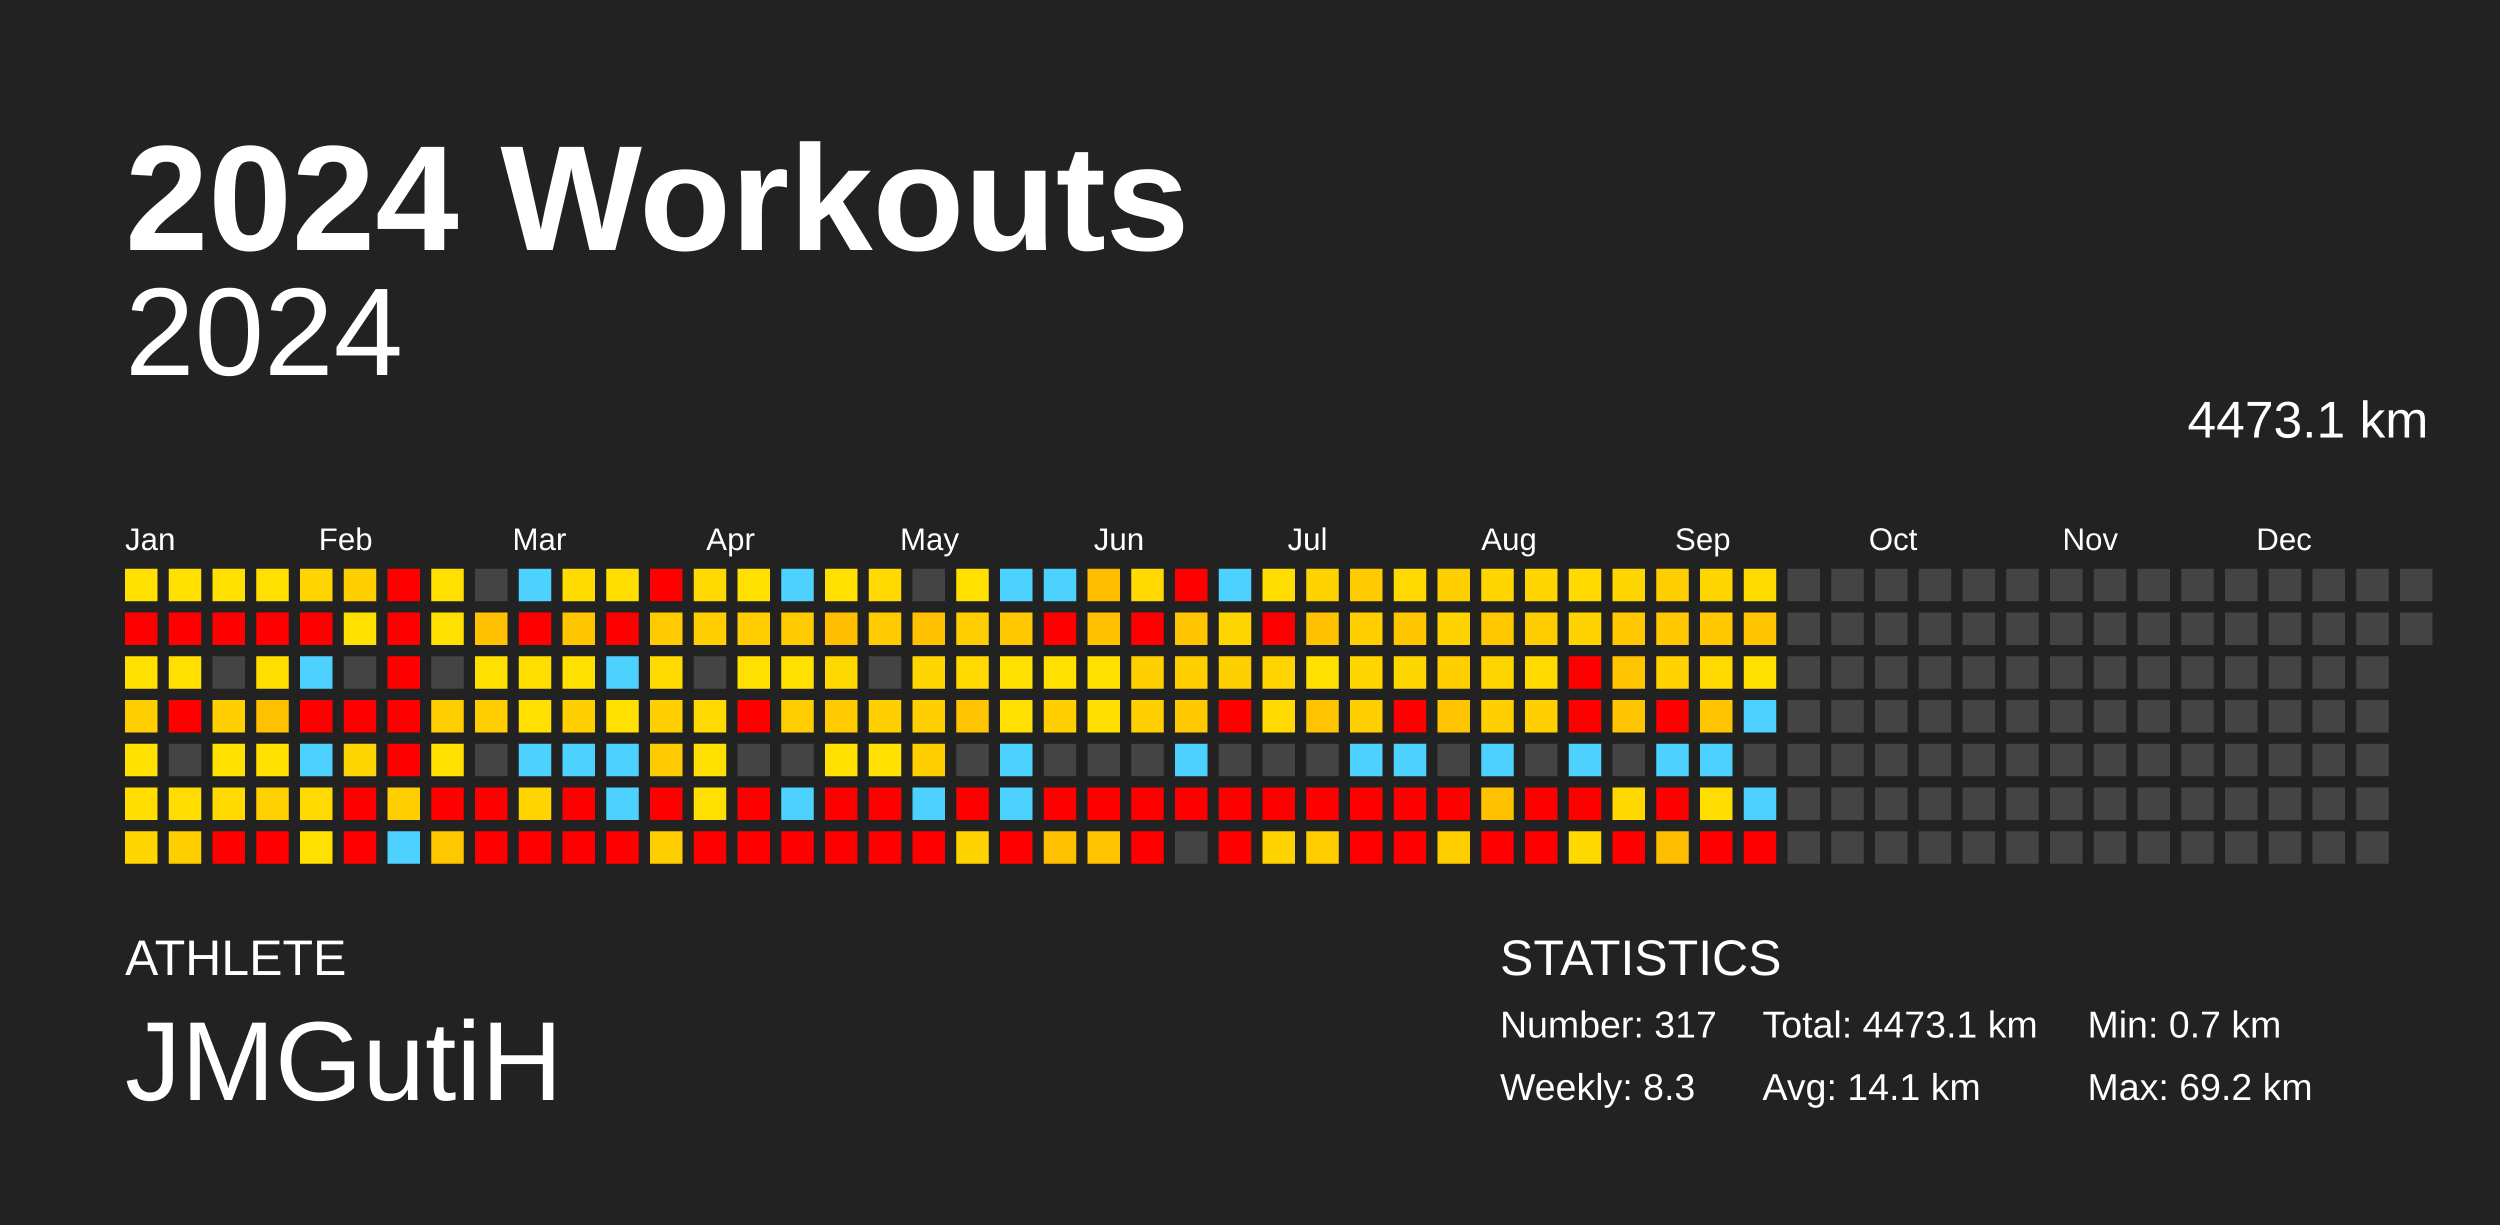
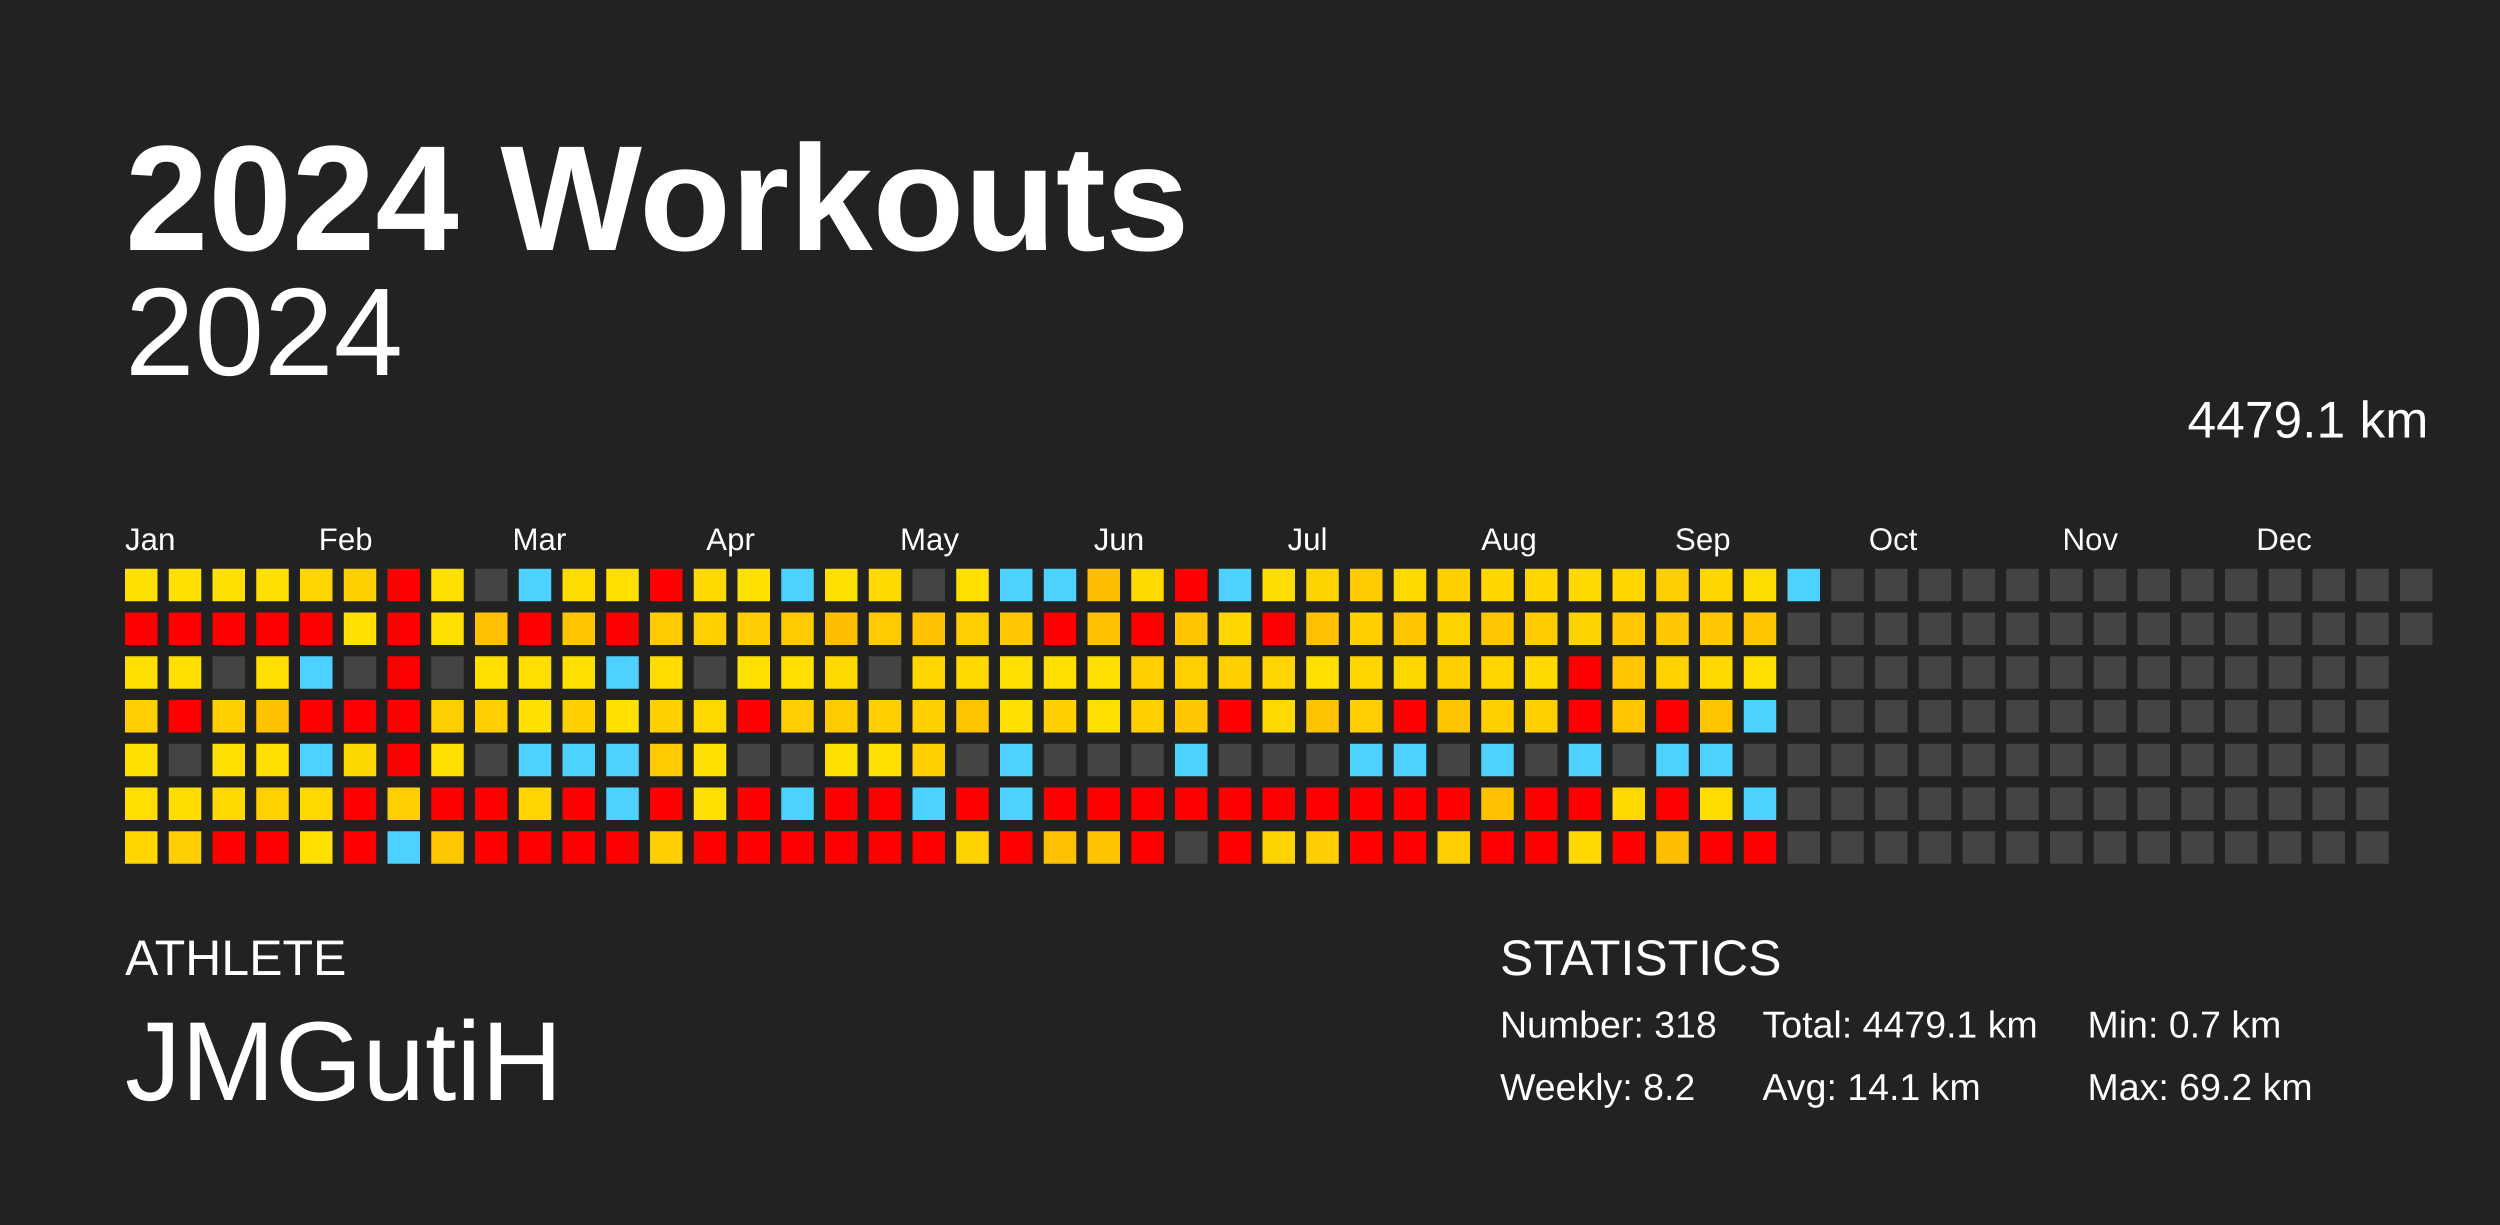
<svg xmlns="http://www.w3.org/2000/svg" baseProfile="full" height="98mm" version="1.1" viewBox="0,0,200,98" width="200mm">
  <defs />
  <rect fill="#222222" height="98" width="200" x="0" y="0" />
  <text fill="#FFFFFF" style="font-size:12px; font-family:Arial; font-weight:bold;" x="10" y="20">2024 Workouts</text>
  <text fill="#FFFFFF" style="font-size:4px; font-family:Arial" x="10" y="78">ATHLETE</text>
  <text fill="#FFFFFF" style="font-size:9px; font-family:Arial" x="10" y="88">JMGutiH</text>
  <text fill="#FFFFFF" style="font-size:4px; font-family:Arial" x="120" y="78">STATISTICS</text>
-   <text fill="#FFFFFF" style="font-size:3px; font-family:Arial" x="120" y="83">Number: 317</text>
-   <text fill="#FFFFFF" style="font-size:3px; font-family:Arial" x="120" y="88">Weekly: 8.3</text>
-   <text fill="#FFFFFF" style="font-size:3px; font-family:Arial" x="141" y="83">Total: 4473.1 km</text>
+   <text fill="#FFFFFF" style="font-size:3px; font-family:Arial" x="120" y="83">Number: 318</text>
+   <text fill="#FFFFFF" style="font-size:3px; font-family:Arial" x="120" y="88">Weekly: 8.2</text>
+   <text fill="#FFFFFF" style="font-size:3px; font-family:Arial" x="141" y="83">Total: 4479.1 km</text>
  <text fill="#FFFFFF" style="font-size:3px; font-family:Arial" x="141" y="88">Avg: 14.1 km</text>
  <text fill="#FFFFFF" style="font-size:3px; font-family:Arial" x="167" y="83">Min: 0.7 km</text>
  <text fill="#FFFFFF" style="font-size:3px; font-family:Arial" x="167" y="88">Max: 69.2 km</text>
  <text alignment-baseline="hanging" fill="#FFFFFF" style="font-size:10.0px; font-family:Arial;" x="10" y="30">2024</text>
-   <text alignment-baseline="hanging" fill="#FFFFFF" style="font-size:4.125px; font-family:Arial;" x="175" y="35">4473.1 km</text>
+   <text alignment-baseline="hanging" fill="#FFFFFF" style="font-size:4.125px; font-family:Arial;" x="175" y="35">4479.1 km</text>
  <text fill="#FFFFFF" style="font-size:2.5px; font-family:Arial" x="10.0" y="44">Jan</text>
  <text fill="#FFFFFF" style="font-size:2.5px; font-family:Arial" x="25.5" y="44">Feb</text>
  <text fill="#FFFFFF" style="font-size:2.5px; font-family:Arial" x="41.0" y="44">Mar</text>
  <text fill="#FFFFFF" style="font-size:2.5px; font-family:Arial" x="56.5" y="44">Apr</text>
  <text fill="#FFFFFF" style="font-size:2.5px; font-family:Arial" x="72.0" y="44">May</text>
  <text fill="#FFFFFF" style="font-size:2.5px; font-family:Arial" x="87.5" y="44">Jun</text>
  <text fill="#FFFFFF" style="font-size:2.5px; font-family:Arial" x="103.0" y="44">Jul</text>
  <text fill="#FFFFFF" style="font-size:2.5px; font-family:Arial" x="118.5" y="44">Aug</text>
  <text fill="#FFFFFF" style="font-size:2.5px; font-family:Arial" x="134.0" y="44">Sep</text>
  <text fill="#FFFFFF" style="font-size:2.5px; font-family:Arial" x="149.5" y="44">Oct</text>
  <text fill="#FFFFFF" style="font-size:2.5px; font-family:Arial" x="165.0" y="44">Nov</text>
  <text fill="#FFFFFF" style="font-size:2.5px; font-family:Arial" x="180.5" y="44">Dec</text>
  <rect fill="#ffe000" height="2.6" width="2.6" x="10.0" y="45.5" />
  <rect fill="red" height="2.6" width="2.6" x="10.0" y="49.0" />
  <rect fill="#ffe000" height="2.6" width="2.6" x="10.0" y="52.5" />
  <rect fill="#ffce00" height="2.6" width="2.6" x="10.0" y="56.0" />
  <rect fill="#ffe000" height="2.6" width="2.6" x="10.0" y="59.5" />
  <rect fill="#ffde00" height="2.6" width="2.6" x="10.0" y="63.0" />
  <rect fill="#ffd600" height="2.6" width="2.6" x="10.0" y="66.5" />
  <rect fill="#ffe000" height="2.6" width="2.6" x="13.5" y="45.5" />
  <rect fill="red" height="2.6" width="2.6" x="13.5" y="49.0" />
  <rect fill="#ffe000" height="2.6" width="2.6" x="13.5" y="52.5" />
  <rect fill="red" height="2.6" width="2.6" x="13.5" y="56.0" />
  <rect fill="#444444" height="2.6" width="2.6" x="13.5" y="59.5" />
  <rect fill="#ffdd00" height="2.6" width="2.6" x="13.5" y="63.0" />
  <rect fill="#ffce00" height="2.6" width="2.6" x="13.5" y="66.5" />
  <rect fill="#ffe000" height="2.6" width="2.6" x="17.0" y="45.5" />
  <rect fill="red" height="2.6" width="2.6" x="17.0" y="49.0" />
  <rect fill="#444444" height="2.6" width="2.6" x="17.0" y="52.5" />
  <rect fill="#ffcf00" height="2.6" width="2.6" x="17.0" y="56.0" />
  <rect fill="#ffe000" height="2.6" width="2.6" x="17.0" y="59.5" />
  <rect fill="#ffd900" height="2.6" width="2.6" x="17.0" y="63.0" />
  <rect fill="red" height="2.6" width="2.6" x="17.0" y="66.5" />
  <rect fill="#ffe000" height="2.6" width="2.6" x="20.5" y="45.5" />
  <rect fill="red" height="2.6" width="2.6" x="20.5" y="49.0" />
  <rect fill="#ffdf00" height="2.6" width="2.6" x="20.5" y="52.5" />
  <rect fill="#ffc200" height="2.6" width="2.6" x="20.5" y="56.0" />
  <rect fill="#ffe000" height="2.6" width="2.6" x="20.5" y="59.5" />
  <rect fill="#ffd100" height="2.6" width="2.6" x="20.5" y="63.0" />
  <rect fill="red" height="2.6" width="2.6" x="20.5" y="66.5" />
  <rect fill="#ffd400" height="2.6" width="2.6" x="24.0" y="45.5" />
  <rect fill="red" height="2.6" width="2.6" x="24.0" y="49.0" />
  <rect fill="#4dd2ff" height="2.6" width="2.6" x="24.0" y="52.5" />
  <rect fill="red" height="2.6" width="2.6" x="24.0" y="56.0" />
  <rect fill="#4dd2ff" height="2.6" width="2.6" x="24.0" y="59.5" />
  <rect fill="#ffd900" height="2.6" width="2.6" x="24.0" y="63.0" />
  <rect fill="#ffe000" height="2.6" width="2.6" x="24.0" y="66.5" />
  <rect fill="#ffcf00" height="2.6" width="2.6" x="27.5" y="45.5" />
  <rect fill="#ffe000" height="2.6" width="2.6" x="27.5" y="49.0" />
  <rect fill="#444444" height="2.6" width="2.6" x="27.5" y="52.5" />
  <rect fill="red" height="2.6" width="2.6" x="27.5" y="56.0" />
  <rect fill="#ffd700" height="2.6" width="2.6" x="27.5" y="59.5" />
  <rect fill="red" height="2.6" width="2.6" x="27.5" y="63.0" />
  <rect fill="red" height="2.6" width="2.6" x="27.5" y="66.5" />
  <rect fill="red" height="2.6" width="2.6" x="31.0" y="45.5" />
  <rect fill="red" height="2.6" width="2.6" x="31.0" y="49.0" />
  <rect fill="red" height="2.6" width="2.6" x="31.0" y="52.5" />
  <rect fill="red" height="2.6" width="2.6" x="31.0" y="56.0" />
  <rect fill="red" height="2.6" width="2.6" x="31.0" y="59.5" />
  <rect fill="#ffce00" height="2.6" width="2.6" x="31.0" y="63.0" />
  <rect fill="#4dd2ff" height="2.6" width="2.6" x="31.0" y="66.5" />
  <rect fill="#ffe000" height="2.6" width="2.6" x="34.5" y="45.5" />
  <rect fill="#ffe000" height="2.6" width="2.6" x="34.5" y="49.0" />
  <rect fill="#444444" height="2.6" width="2.6" x="34.5" y="52.5" />
  <rect fill="#ffce00" height="2.6" width="2.6" x="34.5" y="56.0" />
  <rect fill="#ffe000" height="2.6" width="2.6" x="34.5" y="59.5" />
  <rect fill="red" height="2.6" width="2.6" x="34.5" y="63.0" />
  <rect fill="#ffc700" height="2.6" width="2.6" x="34.5" y="66.5" />
  <rect fill="#444444" height="2.6" width="2.6" x="38.0" y="45.5" />
  <rect fill="#ffc100" height="2.6" width="2.6" x="38.0" y="49.0" />
  <rect fill="#ffe000" height="2.6" width="2.6" x="38.0" y="52.5" />
  <rect fill="#ffce00" height="2.6" width="2.6" x="38.0" y="56.0" />
  <rect fill="#444444" height="2.6" width="2.6" x="38.0" y="59.5" />
  <rect fill="red" height="2.6" width="2.6" x="38.0" y="63.0" />
  <rect fill="red" height="2.6" width="2.6" x="38.0" y="66.5" />
  <rect fill="#4dd2ff" height="2.6" width="2.6" x="41.5" y="45.5" />
  <rect fill="red" height="2.6" width="2.6" x="41.5" y="49.0" />
  <rect fill="#ffdf00" height="2.6" width="2.6" x="41.5" y="52.5" />
  <rect fill="#ffe000" height="2.6" width="2.6" x="41.5" y="56.0" />
  <rect fill="#4dd2ff" height="2.6" width="2.6" x="41.5" y="59.5" />
  <rect fill="#ffd400" height="2.6" width="2.6" x="41.5" y="63.0" />
  <rect fill="red" height="2.6" width="2.6" x="41.5" y="66.5" />
  <rect fill="#ffdb00" height="2.6" width="2.6" x="45.0" y="45.5" />
  <rect fill="#ffc600" height="2.6" width="2.6" x="45.0" y="49.0" />
  <rect fill="#ffe000" height="2.6" width="2.6" x="45.0" y="52.5" />
  <rect fill="#ffcf00" height="2.6" width="2.6" x="45.0" y="56.0" />
  <rect fill="#4dd2ff" height="2.6" width="2.6" x="45.0" y="59.5" />
  <rect fill="red" height="2.6" width="2.6" x="45.0" y="63.0" />
  <rect fill="red" height="2.6" width="2.6" x="45.0" y="66.5" />
  <rect fill="#ffde00" height="2.6" width="2.6" x="48.5" y="45.5" />
  <rect fill="red" height="2.6" width="2.6" x="48.5" y="49.0" />
  <rect fill="#4dd2ff" height="2.6" width="2.6" x="48.5" y="52.5" />
  <rect fill="#ffe000" height="2.6" width="2.6" x="48.5" y="56.0" />
  <rect fill="#4dd2ff" height="2.6" width="2.6" x="48.5" y="59.5" />
  <rect fill="#4dd2ff" height="2.6" width="2.6" x="48.5" y="63.0" />
  <rect fill="red" height="2.6" width="2.6" x="48.5" y="66.5" />
  <rect fill="red" height="2.6" width="2.6" x="52.0" y="45.5" />
  <rect fill="#ffcb00" height="2.6" width="2.6" x="52.0" y="49.0" />
  <rect fill="#ffdb00" height="2.6" width="2.6" x="52.0" y="52.5" />
  <rect fill="#ffcf00" height="2.6" width="2.6" x="52.0" y="56.0" />
  <rect fill="#ffca00" height="2.6" width="2.6" x="52.0" y="59.5" />
  <rect fill="red" height="2.6" width="2.6" x="52.0" y="63.0" />
  <rect fill="#ffce00" height="2.6" width="2.6" x="52.0" y="66.5" />
  <rect fill="#ffd900" height="2.6" width="2.6" x="55.5" y="45.5" />
  <rect fill="#ffcf00" height="2.6" width="2.6" x="55.5" y="49.0" />
  <rect fill="#444444" height="2.6" width="2.6" x="55.5" y="52.5" />
  <rect fill="#ffd900" height="2.6" width="2.6" x="55.5" y="56.0" />
  <rect fill="#ffe000" height="2.6" width="2.6" x="55.5" y="59.5" />
  <rect fill="#ffe000" height="2.6" width="2.6" x="55.5" y="63.0" />
  <rect fill="red" height="2.6" width="2.6" x="55.5" y="66.5" />
  <rect fill="#ffe000" height="2.6" width="2.6" x="59.0" y="45.5" />
  <rect fill="#ffcd00" height="2.6" width="2.6" x="59.0" y="49.0" />
  <rect fill="#ffe000" height="2.6" width="2.6" x="59.0" y="52.5" />
  <rect fill="red" height="2.6" width="2.6" x="59.0" y="56.0" />
  <rect fill="#444444" height="2.6" width="2.6" x="59.0" y="59.5" />
  <rect fill="red" height="2.6" width="2.6" x="59.0" y="63.0" />
  <rect fill="red" height="2.6" width="2.6" x="59.0" y="66.5" />
  <rect fill="#4dd2ff" height="2.6" width="2.6" x="62.5" y="45.5" />
  <rect fill="#ffcb00" height="2.6" width="2.6" x="62.5" y="49.0" />
  <rect fill="#ffe000" height="2.6" width="2.6" x="62.5" y="52.5" />
  <rect fill="#ffce00" height="2.6" width="2.6" x="62.5" y="56.0" />
  <rect fill="#444444" height="2.6" width="2.6" x="62.5" y="59.5" />
  <rect fill="#4dd2ff" height="2.6" width="2.6" x="62.5" y="63.0" />
  <rect fill="red" height="2.6" width="2.6" x="62.5" y="66.5" />
  <rect fill="#ffe000" height="2.6" width="2.6" x="66.0" y="45.5" />
  <rect fill="#ffbf00" height="2.6" width="2.6" x="66.0" y="49.0" />
  <rect fill="#ffd800" height="2.6" width="2.6" x="66.0" y="52.5" />
  <rect fill="#ffcb00" height="2.6" width="2.6" x="66.0" y="56.0" />
  <rect fill="#ffe000" height="2.6" width="2.6" x="66.0" y="59.5" />
  <rect fill="red" height="2.6" width="2.6" x="66.0" y="63.0" />
  <rect fill="red" height="2.6" width="2.6" x="66.0" y="66.5" />
  <rect fill="#ffd900" height="2.6" width="2.6" x="69.5" y="45.5" />
  <rect fill="#ffcb00" height="2.6" width="2.6" x="69.5" y="49.0" />
  <rect fill="#444444" height="2.6" width="2.6" x="69.5" y="52.5" />
  <rect fill="#ffcf00" height="2.6" width="2.6" x="69.5" y="56.0" />
  <rect fill="#ffe000" height="2.6" width="2.6" x="69.5" y="59.5" />
  <rect fill="red" height="2.6" width="2.6" x="69.5" y="63.0" />
  <rect fill="red" height="2.6" width="2.6" x="69.5" y="66.5" />
  <rect fill="#444444" height="2.6" width="2.6" x="73.0" y="45.5" />
  <rect fill="#ffc100" height="2.6" width="2.6" x="73.0" y="49.0" />
  <rect fill="#ffd600" height="2.6" width="2.6" x="73.0" y="52.5" />
  <rect fill="#ffcf00" height="2.6" width="2.6" x="73.0" y="56.0" />
  <rect fill="#ffcf00" height="2.6" width="2.6" x="73.0" y="59.5" />
  <rect fill="#4dd2ff" height="2.6" width="2.6" x="73.0" y="63.0" />
  <rect fill="red" height="2.6" width="2.6" x="73.0" y="66.5" />
  <rect fill="#ffe000" height="2.6" width="2.6" x="76.5" y="45.5" />
  <rect fill="#ffce00" height="2.6" width="2.6" x="76.5" y="49.0" />
  <rect fill="#ffd900" height="2.6" width="2.6" x="76.5" y="52.5" />
  <rect fill="#ffc400" height="2.6" width="2.6" x="76.5" y="56.0" />
  <rect fill="#444444" height="2.6" width="2.6" x="76.5" y="59.5" />
  <rect fill="red" height="2.6" width="2.6" x="76.5" y="63.0" />
  <rect fill="#ffd300" height="2.6" width="2.6" x="76.5" y="66.5" />
  <rect fill="#4dd2ff" height="2.6" width="2.6" x="80.0" y="45.5" />
  <rect fill="#ffc800" height="2.6" width="2.6" x="80.0" y="49.0" />
  <rect fill="#ffe000" height="2.6" width="2.6" x="80.0" y="52.5" />
  <rect fill="#ffe000" height="2.6" width="2.6" x="80.0" y="56.0" />
  <rect fill="#4dd2ff" height="2.6" width="2.6" x="80.0" y="59.5" />
  <rect fill="#4dd2ff" height="2.6" width="2.6" x="80.0" y="63.0" />
  <rect fill="red" height="2.6" width="2.6" x="80.0" y="66.5" />
  <rect fill="#4dd2ff" height="2.6" width="2.6" x="83.5" y="45.5" />
  <rect fill="red" height="2.6" width="2.6" x="83.5" y="49.0" />
  <rect fill="#ffe000" height="2.6" width="2.6" x="83.5" y="52.5" />
  <rect fill="#ffcf00" height="2.6" width="2.6" x="83.5" y="56.0" />
  <rect fill="#444444" height="2.6" width="2.6" x="83.5" y="59.5" />
  <rect fill="red" height="2.6" width="2.6" x="83.5" y="63.0" />
  <rect fill="#ffc000" height="2.6" width="2.6" x="83.5" y="66.5" />
  <rect fill="#ffbf00" height="2.6" width="2.6" x="87.0" y="45.5" />
  <rect fill="#ffc100" height="2.6" width="2.6" x="87.0" y="49.0" />
  <rect fill="#ffe000" height="2.6" width="2.6" x="87.0" y="52.5" />
  <rect fill="#ffdf00" height="2.6" width="2.6" x="87.0" y="56.0" />
  <rect fill="#444444" height="2.6" width="2.6" x="87.0" y="59.5" />
  <rect fill="red" height="2.6" width="2.6" x="87.0" y="63.0" />
  <rect fill="#ffc300" height="2.6" width="2.6" x="87.0" y="66.5" />
  <rect fill="#ffd900" height="2.6" width="2.6" x="90.5" y="45.5" />
  <rect fill="red" height="2.6" width="2.6" x="90.5" y="49.0" />
  <rect fill="#ffcf00" height="2.6" width="2.6" x="90.5" y="52.5" />
  <rect fill="#ffcf00" height="2.6" width="2.6" x="90.5" y="56.0" />
  <rect fill="#444444" height="2.6" width="2.6" x="90.5" y="59.5" />
  <rect fill="red" height="2.6" width="2.6" x="90.5" y="63.0" />
  <rect fill="red" height="2.6" width="2.6" x="90.5" y="66.5" />
  <rect fill="red" height="2.6" width="2.6" x="94.0" y="45.5" />
  <rect fill="#ffc500" height="2.6" width="2.6" x="94.0" y="49.0" />
  <rect fill="#ffcf00" height="2.6" width="2.6" x="94.0" y="52.5" />
  <rect fill="#ffc800" height="2.6" width="2.6" x="94.0" y="56.0" />
  <rect fill="#4dd2ff" height="2.6" width="2.6" x="94.0" y="59.5" />
  <rect fill="red" height="2.6" width="2.6" x="94.0" y="63.0" />
  <rect fill="#444444" height="2.6" width="2.6" x="94.0" y="66.5" />
  <rect fill="#4dd2ff" height="2.6" width="2.6" x="97.5" y="45.5" />
  <rect fill="#ffd500" height="2.6" width="2.6" x="97.5" y="49.0" />
  <rect fill="#ffd000" height="2.6" width="2.6" x="97.5" y="52.5" />
  <rect fill="red" height="2.6" width="2.6" x="97.5" y="56.0" />
  <rect fill="#444444" height="2.6" width="2.6" x="97.5" y="59.5" />
  <rect fill="red" height="2.6" width="2.6" x="97.5" y="63.0" />
  <rect fill="red" height="2.6" width="2.6" x="97.5" y="66.5" />
  <rect fill="#ffdd00" height="2.6" width="2.6" x="101.0" y="45.5" />
  <rect fill="red" height="2.6" width="2.6" x="101.0" y="49.0" />
  <rect fill="#ffd400" height="2.6" width="2.6" x="101.0" y="52.5" />
  <rect fill="#ffd900" height="2.6" width="2.6" x="101.0" y="56.0" />
  <rect fill="#444444" height="2.6" width="2.6" x="101.0" y="59.5" />
  <rect fill="red" height="2.6" width="2.6" x="101.0" y="63.0" />
  <rect fill="#ffd300" height="2.6" width="2.6" x="101.0" y="66.5" />
  <rect fill="#ffd300" height="2.6" width="2.6" x="104.5" y="45.5" />
  <rect fill="#ffc100" height="2.6" width="2.6" x="104.5" y="49.0" />
  <rect fill="#ffe000" height="2.6" width="2.6" x="104.5" y="52.5" />
  <rect fill="#ffc300" height="2.6" width="2.6" x="104.5" y="56.0" />
  <rect fill="#444444" height="2.6" width="2.6" x="104.5" y="59.5" />
  <rect fill="red" height="2.6" width="2.6" x="104.5" y="63.0" />
  <rect fill="#ffcd00" height="2.6" width="2.6" x="104.5" y="66.5" />
  <rect fill="#ffca00" height="2.6" width="2.6" x="108.0" y="45.5" />
  <rect fill="#ffcf00" height="2.6" width="2.6" x="108.0" y="49.0" />
  <rect fill="#ffd600" height="2.6" width="2.6" x="108.0" y="52.5" />
  <rect fill="#ffce00" height="2.6" width="2.6" x="108.0" y="56.0" />
  <rect fill="#4dd2ff" height="2.6" width="2.6" x="108.0" y="59.5" />
  <rect fill="red" height="2.6" width="2.6" x="108.0" y="63.0" />
  <rect fill="red" height="2.6" width="2.6" x="108.0" y="66.5" />
  <rect fill="#ffd900" height="2.6" width="2.6" x="111.5" y="45.5" />
  <rect fill="#ffc600" height="2.6" width="2.6" x="111.5" y="49.0" />
  <rect fill="#ffd700" height="2.6" width="2.6" x="111.5" y="52.5" />
  <rect fill="red" height="2.6" width="2.6" x="111.5" y="56.0" />
  <rect fill="#4dd2ff" height="2.6" width="2.6" x="111.5" y="59.5" />
  <rect fill="red" height="2.6" width="2.6" x="111.5" y="63.0" />
  <rect fill="red" height="2.6" width="2.6" x="111.5" y="66.5" />
  <rect fill="#ffcf00" height="2.6" width="2.6" x="115.0" y="45.5" />
  <rect fill="#ffd300" height="2.6" width="2.6" x="115.0" y="49.0" />
  <rect fill="#ffcf00" height="2.6" width="2.6" x="115.0" y="52.5" />
  <rect fill="#ffc500" height="2.6" width="2.6" x="115.0" y="56.0" />
  <rect fill="#444444" height="2.6" width="2.6" x="115.0" y="59.5" />
  <rect fill="red" height="2.6" width="2.6" x="115.0" y="63.0" />
  <rect fill="#ffce00" height="2.6" width="2.6" x="115.0" y="66.5" />
  <rect fill="#ffd600" height="2.6" width="2.6" x="118.5" y="45.5" />
  <rect fill="#ffc700" height="2.6" width="2.6" x="118.5" y="49.0" />
  <rect fill="#ffd500" height="2.6" width="2.6" x="118.5" y="52.5" />
  <rect fill="#ffcf00" height="2.6" width="2.6" x="118.5" y="56.0" />
  <rect fill="#4dd2ff" height="2.6" width="2.6" x="118.5" y="59.5" />
  <rect fill="#ffc100" height="2.6" width="2.6" x="118.5" y="63.0" />
  <rect fill="red" height="2.6" width="2.6" x="118.5" y="66.5" />
  <rect fill="#ffd600" height="2.6" width="2.6" x="122.0" y="45.5" />
  <rect fill="#ffcc00" height="2.6" width="2.6" x="122.0" y="49.0" />
  <rect fill="#ffd900" height="2.6" width="2.6" x="122.0" y="52.5" />
  <rect fill="#ffcf00" height="2.6" width="2.6" x="122.0" y="56.0" />
  <rect fill="#444444" height="2.6" width="2.6" x="122.0" y="59.5" />
  <rect fill="red" height="2.6" width="2.6" x="122.0" y="63.0" />
  <rect fill="red" height="2.6" width="2.6" x="122.0" y="66.5" />
  <rect fill="#ffd900" height="2.6" width="2.6" x="125.5" y="45.5" />
  <rect fill="#ffd300" height="2.6" width="2.6" x="125.5" y="49.0" />
  <rect fill="red" height="2.6" width="2.6" x="125.5" y="52.5" />
  <rect fill="red" height="2.6" width="2.6" x="125.5" y="56.0" />
  <rect fill="#4dd2ff" height="2.6" width="2.6" x="125.5" y="59.5" />
  <rect fill="red" height="2.6" width="2.6" x="125.5" y="63.0" />
  <rect fill="#ffd800" height="2.6" width="2.6" x="125.5" y="66.5" />
  <rect fill="#ffd600" height="2.6" width="2.6" x="129.0" y="45.5" />
  <rect fill="#ffc800" height="2.6" width="2.6" x="129.0" y="49.0" />
  <rect fill="#ffc500" height="2.6" width="2.6" x="129.0" y="52.5" />
  <rect fill="#ffc500" height="2.6" width="2.6" x="129.0" y="56.0" />
  <rect fill="#444444" height="2.6" width="2.6" x="129.0" y="59.5" />
  <rect fill="#ffd800" height="2.6" width="2.6" x="129.0" y="63.0" />
  <rect fill="red" height="2.6" width="2.6" x="129.0" y="66.5" />
  <rect fill="#ffce00" height="2.6" width="2.6" x="132.5" y="45.5" />
  <rect fill="#ffc800" height="2.6" width="2.6" x="132.5" y="49.0" />
  <rect fill="#ffd200" height="2.6" width="2.6" x="132.5" y="52.5" />
  <rect fill="red" height="2.6" width="2.6" x="132.5" y="56.0" />
  <rect fill="#4dd2ff" height="2.6" width="2.6" x="132.5" y="59.5" />
  <rect fill="red" height="2.6" width="2.6" x="132.5" y="63.0" />
  <rect fill="#ffbe00" height="2.6" width="2.6" x="132.5" y="66.5" />
  <rect fill="#ffd500" height="2.6" width="2.6" x="136.0" y="45.5" />
  <rect fill="#ffc800" height="2.6" width="2.6" x="136.0" y="49.0" />
  <rect fill="#ffd900" height="2.6" width="2.6" x="136.0" y="52.5" />
  <rect fill="#ffc500" height="2.6" width="2.6" x="136.0" y="56.0" />
  <rect fill="#4dd2ff" height="2.6" width="2.6" x="136.0" y="59.5" />
  <rect fill="#ffdd00" height="2.6" width="2.6" x="136.0" y="63.0" />
  <rect fill="red" height="2.6" width="2.6" x="136.0" y="66.5" />
  <rect fill="#ffdc00" height="2.6" width="2.6" x="139.5" y="45.5" />
  <rect fill="#ffc500" height="2.6" width="2.6" x="139.5" y="49.0" />
  <rect fill="#ffe000" height="2.6" width="2.6" x="139.5" y="52.5" />
  <rect fill="#4dd2ff" height="2.6" width="2.6" x="139.5" y="56.0" />
  <rect fill="#444444" height="2.6" width="2.6" x="139.5" y="59.5" />
  <rect fill="#4dd2ff" height="2.6" width="2.6" x="139.5" y="63.0" />
  <rect fill="red" height="2.6" width="2.6" x="139.5" y="66.5" />
-   <rect fill="#444444" height="2.6" width="2.6" x="143.0" y="45.5" />
+   <rect fill="#4dd2ff" height="2.6" width="2.6" x="143.0" y="45.5" />
  <rect fill="#444444" height="2.6" width="2.6" x="143.0" y="49.0" />
  <rect fill="#444444" height="2.6" width="2.6" x="143.0" y="52.5" />
  <rect fill="#444444" height="2.6" width="2.6" x="143.0" y="56.0" />
  <rect fill="#444444" height="2.6" width="2.6" x="143.0" y="59.5" />
  <rect fill="#444444" height="2.6" width="2.6" x="143.0" y="63.0" />
  <rect fill="#444444" height="2.6" width="2.6" x="143.0" y="66.5" />
  <rect fill="#444444" height="2.6" width="2.6" x="146.5" y="45.5" />
  <rect fill="#444444" height="2.6" width="2.6" x="146.5" y="49.0" />
  <rect fill="#444444" height="2.6" width="2.6" x="146.5" y="52.5" />
  <rect fill="#444444" height="2.6" width="2.6" x="146.5" y="56.0" />
  <rect fill="#444444" height="2.6" width="2.6" x="146.5" y="59.5" />
  <rect fill="#444444" height="2.6" width="2.6" x="146.5" y="63.0" />
  <rect fill="#444444" height="2.6" width="2.6" x="146.5" y="66.5" />
  <rect fill="#444444" height="2.6" width="2.6" x="150.0" y="45.5" />
  <rect fill="#444444" height="2.6" width="2.6" x="150.0" y="49.0" />
  <rect fill="#444444" height="2.6" width="2.6" x="150.0" y="52.5" />
  <rect fill="#444444" height="2.6" width="2.6" x="150.0" y="56.0" />
  <rect fill="#444444" height="2.6" width="2.6" x="150.0" y="59.5" />
  <rect fill="#444444" height="2.6" width="2.6" x="150.0" y="63.0" />
  <rect fill="#444444" height="2.6" width="2.6" x="150.0" y="66.5" />
  <rect fill="#444444" height="2.6" width="2.6" x="153.5" y="45.5" />
  <rect fill="#444444" height="2.6" width="2.6" x="153.5" y="49.0" />
  <rect fill="#444444" height="2.6" width="2.6" x="153.5" y="52.5" />
  <rect fill="#444444" height="2.6" width="2.6" x="153.5" y="56.0" />
  <rect fill="#444444" height="2.6" width="2.6" x="153.5" y="59.5" />
  <rect fill="#444444" height="2.6" width="2.6" x="153.5" y="63.0" />
  <rect fill="#444444" height="2.6" width="2.6" x="153.5" y="66.5" />
  <rect fill="#444444" height="2.6" width="2.6" x="157.0" y="45.5" />
  <rect fill="#444444" height="2.6" width="2.6" x="157.0" y="49.0" />
  <rect fill="#444444" height="2.6" width="2.6" x="157.0" y="52.5" />
  <rect fill="#444444" height="2.6" width="2.6" x="157.0" y="56.0" />
  <rect fill="#444444" height="2.6" width="2.6" x="157.0" y="59.5" />
  <rect fill="#444444" height="2.6" width="2.6" x="157.0" y="63.0" />
  <rect fill="#444444" height="2.6" width="2.6" x="157.0" y="66.5" />
  <rect fill="#444444" height="2.6" width="2.6" x="160.5" y="45.5" />
  <rect fill="#444444" height="2.6" width="2.6" x="160.5" y="49.0" />
  <rect fill="#444444" height="2.6" width="2.6" x="160.5" y="52.5" />
  <rect fill="#444444" height="2.6" width="2.6" x="160.5" y="56.0" />
  <rect fill="#444444" height="2.6" width="2.6" x="160.5" y="59.5" />
  <rect fill="#444444" height="2.6" width="2.6" x="160.5" y="63.0" />
  <rect fill="#444444" height="2.6" width="2.6" x="160.5" y="66.5" />
  <rect fill="#444444" height="2.6" width="2.6" x="164.0" y="45.5" />
  <rect fill="#444444" height="2.6" width="2.6" x="164.0" y="49.0" />
  <rect fill="#444444" height="2.6" width="2.6" x="164.0" y="52.5" />
  <rect fill="#444444" height="2.6" width="2.6" x="164.0" y="56.0" />
  <rect fill="#444444" height="2.6" width="2.6" x="164.0" y="59.5" />
  <rect fill="#444444" height="2.6" width="2.6" x="164.0" y="63.0" />
  <rect fill="#444444" height="2.6" width="2.6" x="164.0" y="66.5" />
  <rect fill="#444444" height="2.6" width="2.6" x="167.5" y="45.5" />
  <rect fill="#444444" height="2.6" width="2.6" x="167.5" y="49.0" />
  <rect fill="#444444" height="2.6" width="2.6" x="167.5" y="52.5" />
  <rect fill="#444444" height="2.6" width="2.6" x="167.5" y="56.0" />
  <rect fill="#444444" height="2.6" width="2.6" x="167.5" y="59.5" />
  <rect fill="#444444" height="2.6" width="2.6" x="167.5" y="63.0" />
  <rect fill="#444444" height="2.6" width="2.6" x="167.5" y="66.5" />
  <rect fill="#444444" height="2.6" width="2.6" x="171.0" y="45.5" />
  <rect fill="#444444" height="2.6" width="2.6" x="171.0" y="49.0" />
  <rect fill="#444444" height="2.6" width="2.6" x="171.0" y="52.5" />
  <rect fill="#444444" height="2.6" width="2.6" x="171.0" y="56.0" />
  <rect fill="#444444" height="2.6" width="2.6" x="171.0" y="59.5" />
  <rect fill="#444444" height="2.6" width="2.6" x="171.0" y="63.0" />
  <rect fill="#444444" height="2.6" width="2.6" x="171.0" y="66.5" />
  <rect fill="#444444" height="2.6" width="2.6" x="174.5" y="45.5" />
  <rect fill="#444444" height="2.6" width="2.6" x="174.5" y="49.0" />
  <rect fill="#444444" height="2.6" width="2.6" x="174.5" y="52.5" />
  <rect fill="#444444" height="2.6" width="2.6" x="174.5" y="56.0" />
  <rect fill="#444444" height="2.6" width="2.6" x="174.5" y="59.5" />
  <rect fill="#444444" height="2.6" width="2.6" x="174.5" y="63.0" />
  <rect fill="#444444" height="2.6" width="2.6" x="174.5" y="66.5" />
  <rect fill="#444444" height="2.6" width="2.6" x="178.0" y="45.5" />
  <rect fill="#444444" height="2.6" width="2.6" x="178.0" y="49.0" />
  <rect fill="#444444" height="2.6" width="2.6" x="178.0" y="52.5" />
  <rect fill="#444444" height="2.6" width="2.6" x="178.0" y="56.0" />
  <rect fill="#444444" height="2.6" width="2.6" x="178.0" y="59.5" />
  <rect fill="#444444" height="2.6" width="2.6" x="178.0" y="63.0" />
  <rect fill="#444444" height="2.6" width="2.6" x="178.0" y="66.5" />
  <rect fill="#444444" height="2.6" width="2.6" x="181.5" y="45.5" />
  <rect fill="#444444" height="2.6" width="2.6" x="181.5" y="49.0" />
  <rect fill="#444444" height="2.6" width="2.6" x="181.5" y="52.5" />
  <rect fill="#444444" height="2.6" width="2.6" x="181.5" y="56.0" />
  <rect fill="#444444" height="2.6" width="2.6" x="181.5" y="59.5" />
  <rect fill="#444444" height="2.6" width="2.6" x="181.5" y="63.0" />
  <rect fill="#444444" height="2.6" width="2.6" x="181.5" y="66.5" />
  <rect fill="#444444" height="2.6" width="2.6" x="185.0" y="45.5" />
  <rect fill="#444444" height="2.6" width="2.6" x="185.0" y="49.0" />
  <rect fill="#444444" height="2.6" width="2.6" x="185.0" y="52.5" />
  <rect fill="#444444" height="2.6" width="2.6" x="185.0" y="56.0" />
  <rect fill="#444444" height="2.6" width="2.6" x="185.0" y="59.5" />
  <rect fill="#444444" height="2.6" width="2.6" x="185.0" y="63.0" />
  <rect fill="#444444" height="2.6" width="2.6" x="185.0" y="66.5" />
  <rect fill="#444444" height="2.6" width="2.6" x="188.5" y="45.5" />
  <rect fill="#444444" height="2.6" width="2.6" x="188.5" y="49.0" />
  <rect fill="#444444" height="2.6" width="2.6" x="188.5" y="52.5" />
  <rect fill="#444444" height="2.6" width="2.6" x="188.5" y="56.0" />
  <rect fill="#444444" height="2.6" width="2.6" x="188.5" y="59.5" />
  <rect fill="#444444" height="2.6" width="2.6" x="188.5" y="63.0" />
  <rect fill="#444444" height="2.6" width="2.6" x="188.5" y="66.5" />
  <rect fill="#444444" height="2.6" width="2.6" x="192.0" y="45.5" />
  <rect fill="#444444" height="2.6" width="2.6" x="192.0" y="49.0" />
</svg>
